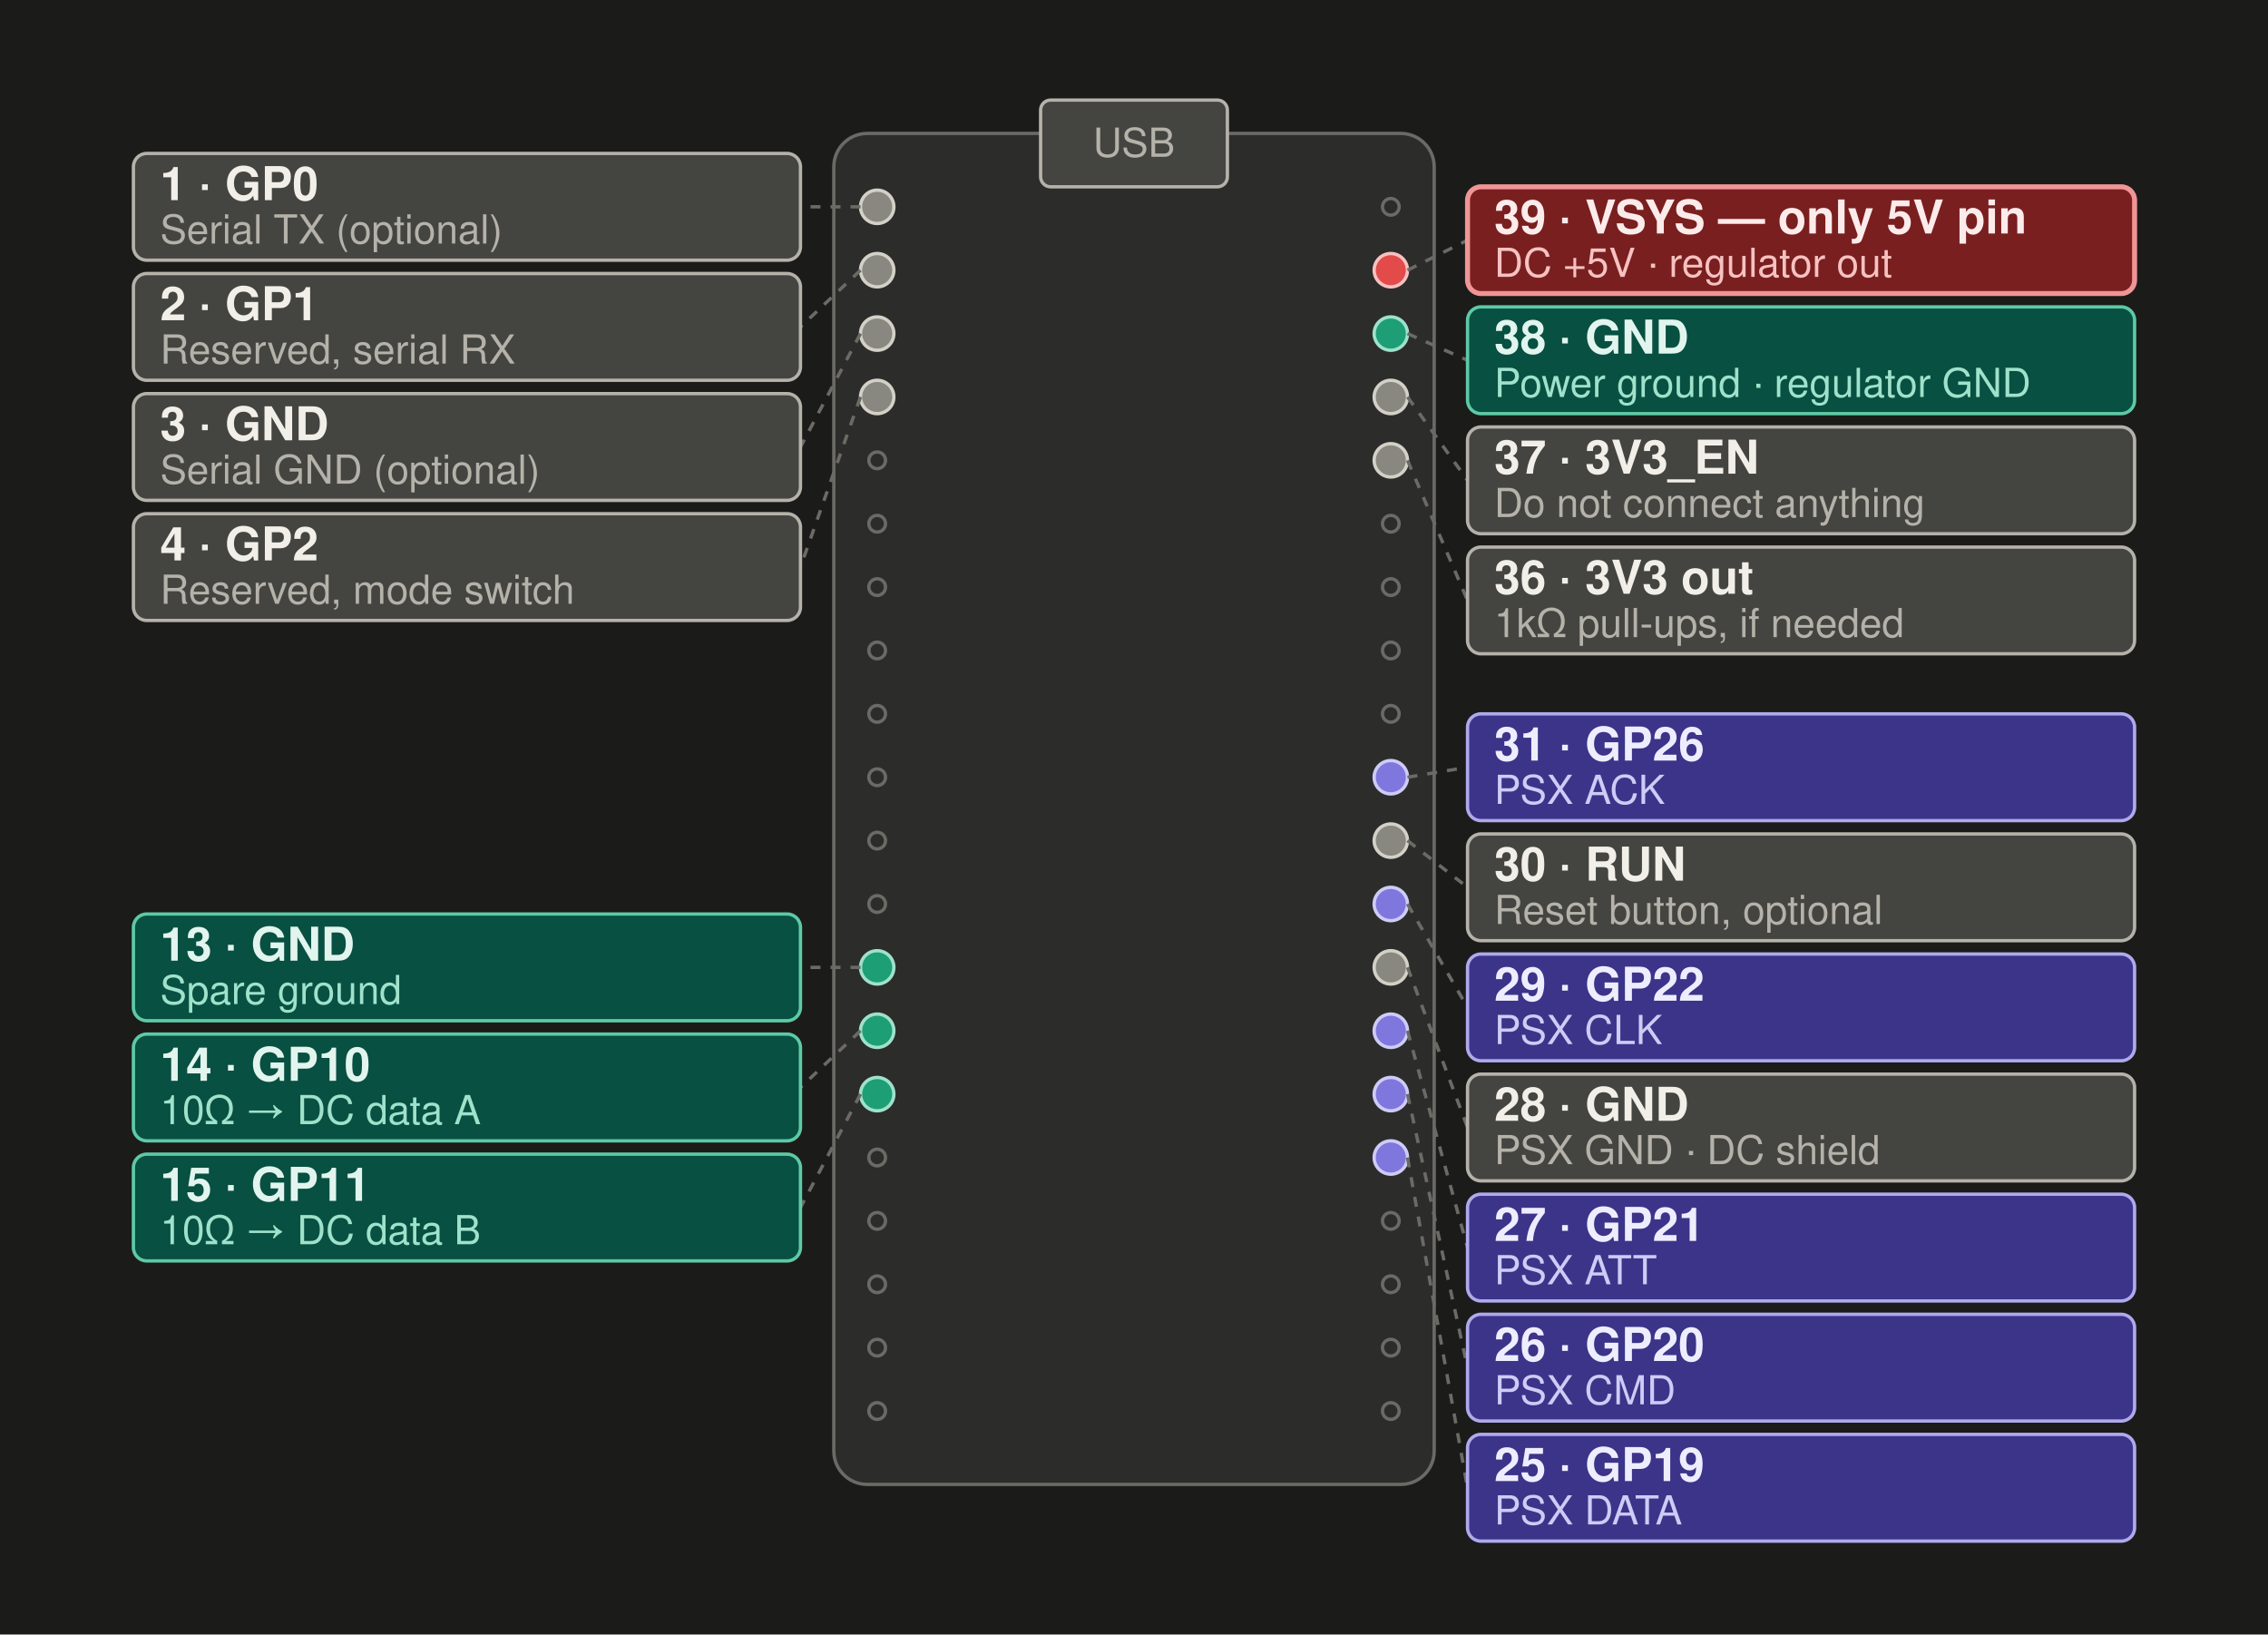
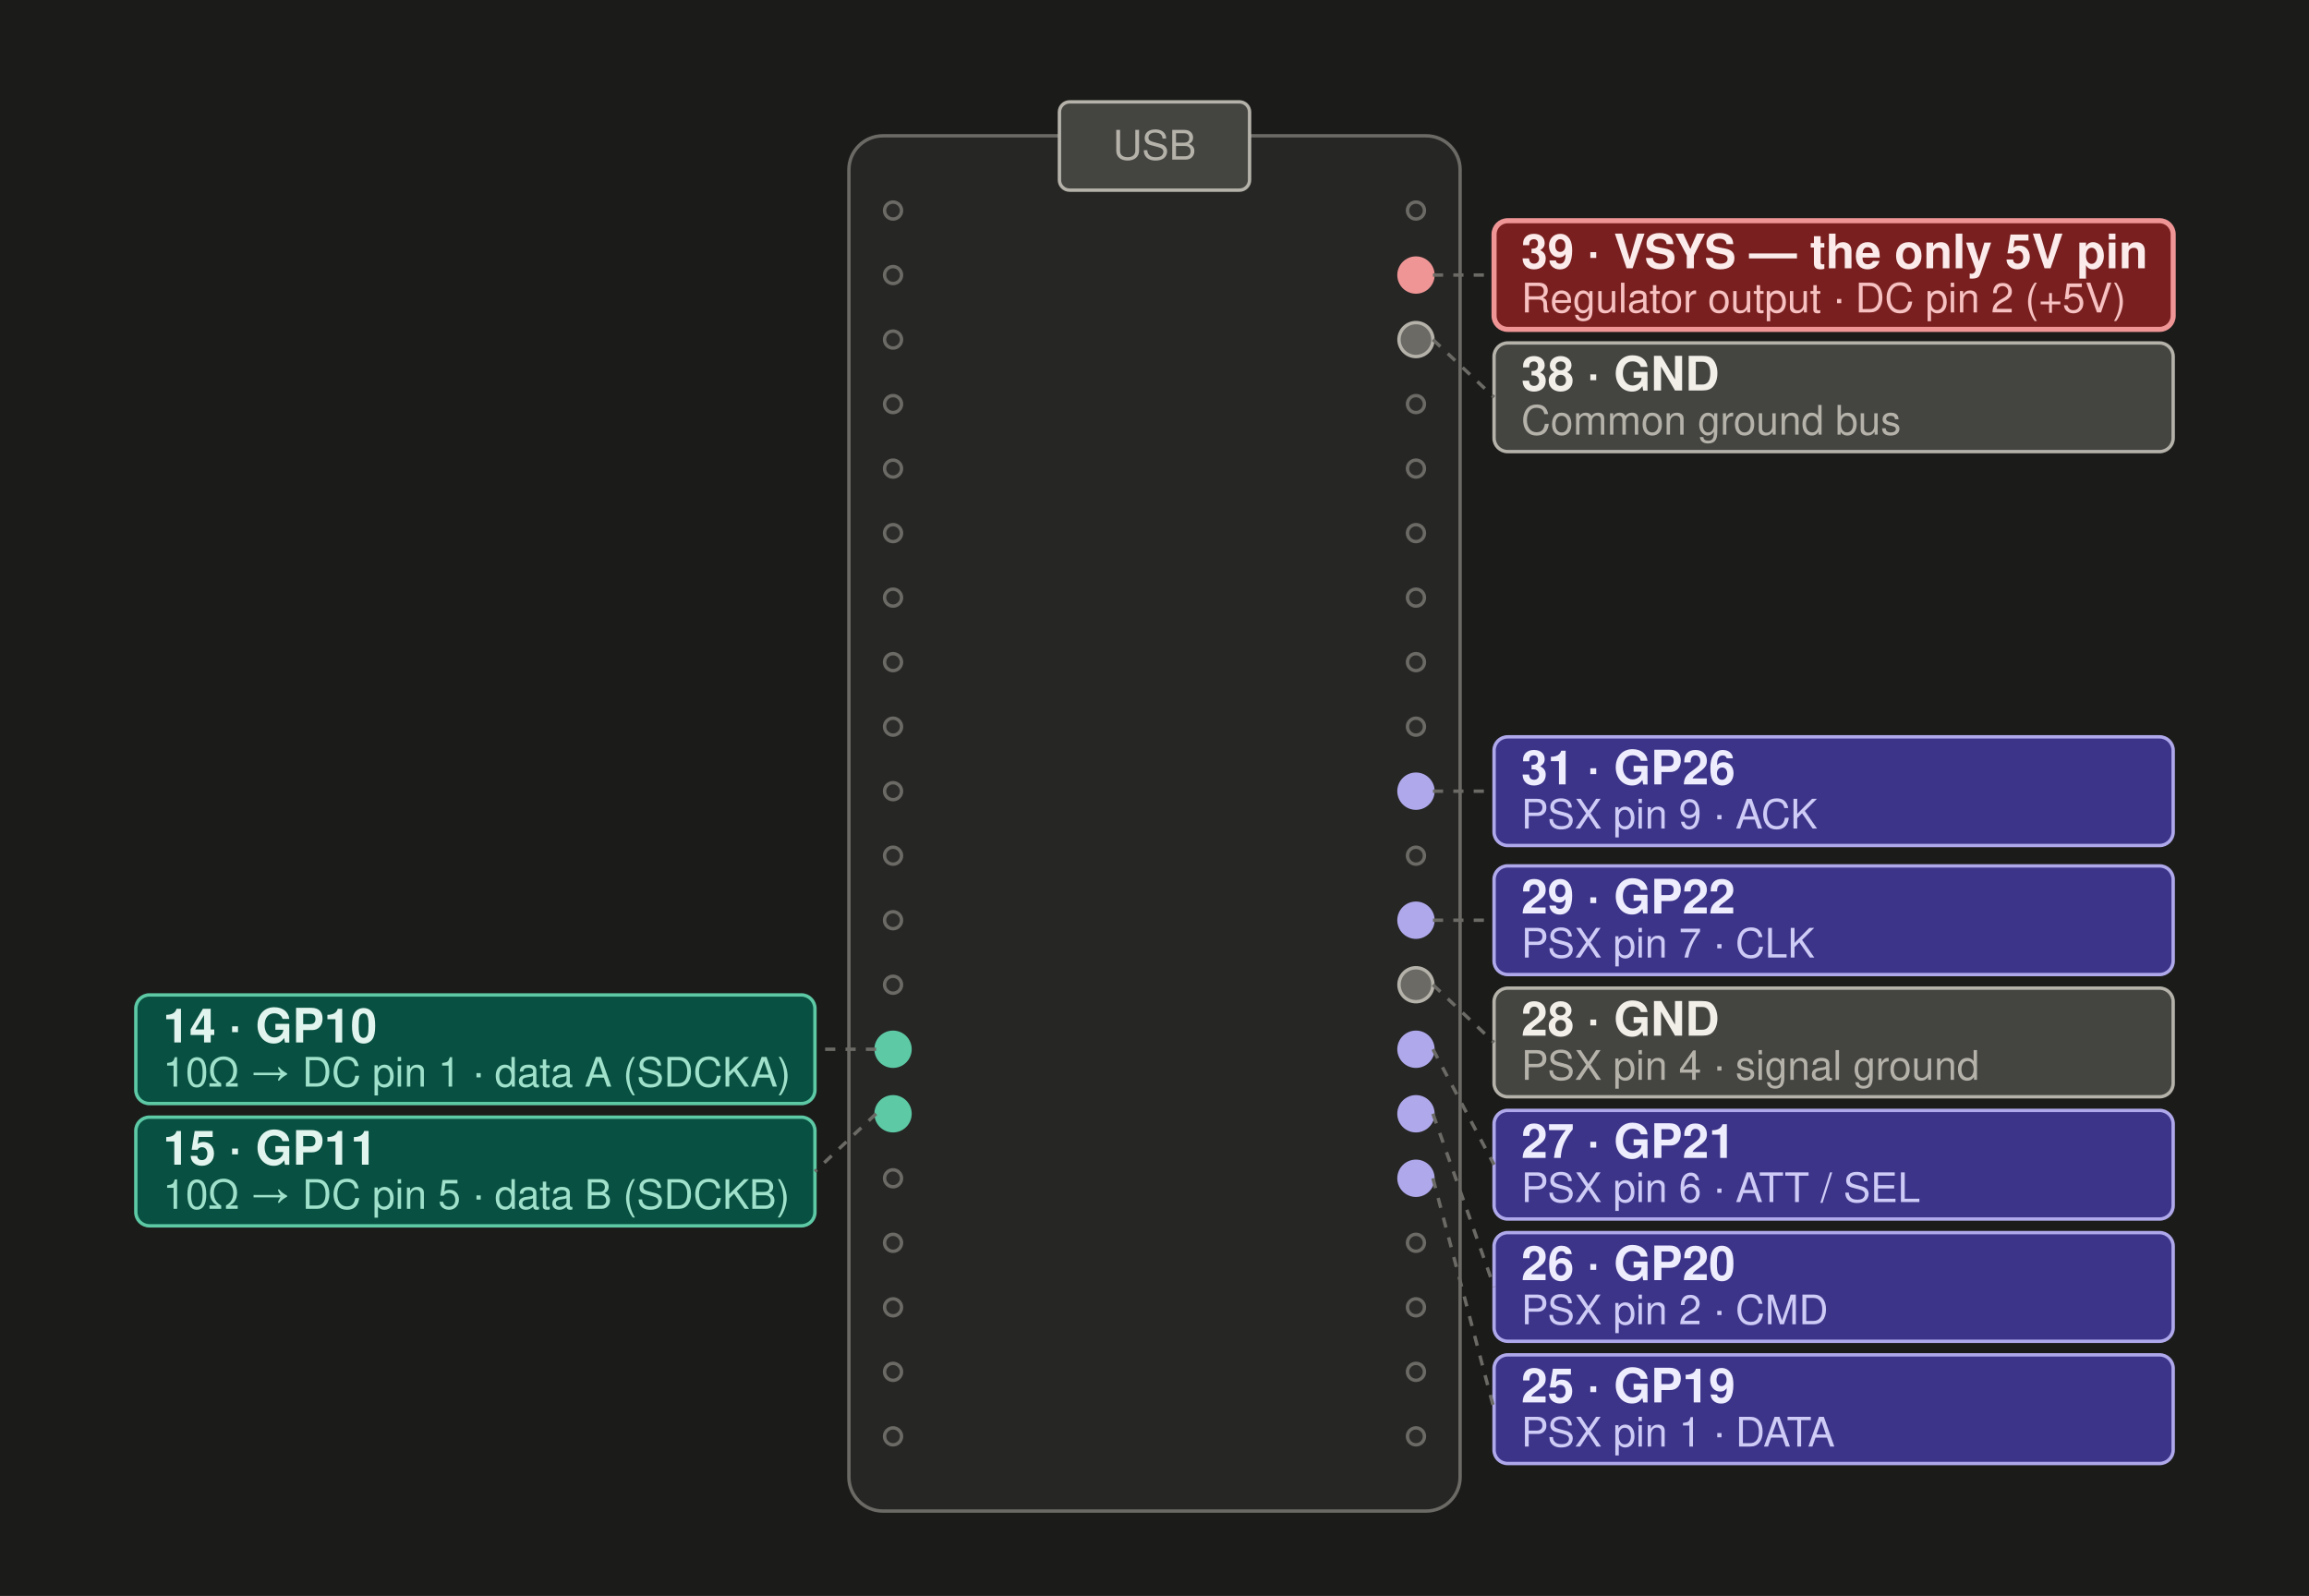
- <svg xmlns="http://www.w3.org/2000/svg" width="680" height="490" viewBox="0 0 680 490" role="img">
+ <svg xmlns="http://www.w3.org/2000/svg" width="680" height="470" viewBox="0 0 680 470" role="img">
  <style>
text { font-family: "Segoe UI", "Helvetica Neue", Helvetica, Arial, sans-serif; }
- .th { font-size: 14px; font-weight: 600; }
- .ts { font-size: 12px; font-weight: 400; }
+ .th { font-size: 14px; font-weight: 600; } .ts { font-size: 12px; font-weight: 400; }
.leader { stroke: #6b6a65; stroke-width: 1; stroke-dasharray: 3 3; fill: none; }
- .gray  rect { fill: #444441; stroke: #B4B2A9; stroke-width: 1; }
- .gray  .th  { fill: #F1EFE8; } .gray  .ts { fill: #B4B2A9; }
- .teal  rect { fill: #085041; stroke: #5DCAA5; stroke-width: 1; }
- .teal  .th  { fill: #E1F5EE; } .teal  .ts { fill: #9FE1CB; }
- .purple rect { fill: #3C3489; stroke: #AFA9EC; stroke-width: 1; }
- .purple .th { fill: #EEEDFE; } .purple .ts { fill: #CECBF6; }
- .red   rect { fill: #791F1F; stroke: #F09595; stroke-width: 1.5; }
- .red   .th  { fill: #FCEBEB; } .red   .ts { fill: #F7C1C1; }
- .pin-gray   { fill: #888780; stroke: #D3D1C7; stroke-width: 1; }
- .pin-teal   { fill: #1D9E75; stroke: #9FE1CB; stroke-width: 1; }
- .pin-purple { fill: #7F77DD; stroke: #CECBF6; stroke-width: 1; }
- .pin-red    { fill: #E24B4A; stroke: #F7C1C1; stroke-width: 1; }
- .pin-unused { fill: #2C2C2A; stroke: #6b6a65; stroke-width: 1; }
+ .hole { fill: #2C2C2A; stroke: #6b6a65; stroke-width: 1; }
+ .gray rect { fill: #444441; stroke: #B4B2A9; stroke-width: 1; } .gray .th { fill: #F1EFE8; } .gray .ts { fill: #B4B2A9; } .gray circle { fill: #6b6a65; stroke: #B4B2A9; stroke-width: 1; }
+ .teal rect { fill: #085041; stroke: #5DCAA5; stroke-width: 1; } .teal .th { fill: #E1F5EE; } .teal .ts { fill: #9FE1CB; } .teal circle { fill: #5DCAA5; stroke: #5DCAA5; stroke-width: 1; }
+ .purple rect { fill: #3C3489; stroke: #AFA9EC; stroke-width: 1; } .purple .th { fill: #EEEDFE; } .purple .ts { fill: #CECBF6; } .purple circle { fill: #AFA9EC; stroke: #AFA9EC; stroke-width: 1; }
+ .red rect { fill: #791F1F; stroke: #F09595; stroke-width: 1.5; } .red .th { fill: #FCEBEB; } .red .ts { fill: #F7C1C1; } .red circle { fill: #F09595; stroke: #F09595; stroke-width: 1; }
</style>
-   <rect x="0" y="0" width="680" height="490" fill="#1b1b1a" />
-   <rect x="250" y="40" width="180" height="405" rx="10" fill="#2C2C2A" stroke="#6b6a65" stroke-width="1" />
+   <rect x="0" y="0" width="680" height="470" fill="#1b1b1a" />
+   <rect x="250" y="40" width="180" height="405" rx="10" fill="#262625" stroke="#6b6a65" stroke-width="1" />
  <g class="gray">
    <rect x="312" y="30" width="56" height="26" rx="3" />
    <text class="ts" x="340" y="47" text-anchor="middle">USB</text>
  </g>
-   <g class="pin-unused">
-     <circle cx="263" cy="138" r="2.5" />
-     <circle cx="263" cy="157" r="2.5" />
-     <circle cx="263" cy="176" r="2.5" />
-     <circle cx="263" cy="195" r="2.5" />
-     <circle cx="263" cy="214" r="2.5" />
-     <circle cx="263" cy="233" r="2.5" />
-     <circle cx="263" cy="252" r="2.5" />
-     <circle cx="263" cy="271" r="2.5" />
-     <circle cx="263" cy="347" r="2.5" />
-     <circle cx="263" cy="366" r="2.5" />
-     <circle cx="263" cy="385" r="2.5" />
-     <circle cx="263" cy="404" r="2.5" />
-     <circle cx="263" cy="423" r="2.5" />
-     <circle cx="417" cy="62" r="2.5" />
-     <circle cx="417" cy="157" r="2.5" />
-     <circle cx="417" cy="176" r="2.5" />
-     <circle cx="417" cy="195" r="2.5" />
-     <circle cx="417" cy="214" r="2.5" />
-     <circle cx="417" cy="366" r="2.5" />
-     <circle cx="417" cy="385" r="2.5" />
-     <circle cx="417" cy="404" r="2.5" />
-     <circle cx="417" cy="423" r="2.5" />
+   <circle class="hole" cx="263" cy="62" r="2.5" />
+   <circle class="hole" cx="263" cy="81" r="2.5" />
+   <circle class="hole" cx="263" cy="100" r="2.5" />
+   <circle class="hole" cx="263" cy="119" r="2.5" />
+   <circle class="hole" cx="263" cy="138" r="2.5" />
+   <circle class="hole" cx="263" cy="157" r="2.5" />
+   <circle class="hole" cx="263" cy="176" r="2.5" />
+   <circle class="hole" cx="263" cy="195" r="2.5" />
+   <circle class="hole" cx="263" cy="214" r="2.5" />
+   <circle class="hole" cx="263" cy="233" r="2.5" />
+   <circle class="hole" cx="263" cy="252" r="2.5" />
+   <circle class="hole" cx="263" cy="271" r="2.5" />
+   <circle class="hole" cx="263" cy="290" r="2.5" />
+   <circle class="hole" cx="263" cy="347" r="2.5" />
+   <circle class="hole" cx="263" cy="366" r="2.5" />
+   <circle class="hole" cx="263" cy="385" r="2.5" />
+   <circle class="hole" cx="263" cy="404" r="2.5" />
+   <circle class="hole" cx="263" cy="423" r="2.5" />
+   <circle class="hole" cx="417" cy="423" r="2.5" />
+   <circle class="hole" cx="417" cy="404" r="2.5" />
+   <circle class="hole" cx="417" cy="385" r="2.5" />
+   <circle class="hole" cx="417" cy="366" r="2.5" />
+   <circle class="hole" cx="417" cy="252" r="2.5" />
+   <circle class="hole" cx="417" cy="214" r="2.5" />
+   <circle class="hole" cx="417" cy="195" r="2.5" />
+   <circle class="hole" cx="417" cy="176" r="2.5" />
+   <circle class="hole" cx="417" cy="157" r="2.5" />
+   <circle class="hole" cx="417" cy="138" r="2.5" />
+   <circle class="hole" cx="417" cy="119" r="2.5" />
+   <circle class="hole" cx="417" cy="62" r="2.5" />
+   <g class="teal">
+     <circle cx="263" cy="309" r="5" />
+     <rect x="40" y="293" width="200" height="32" rx="4" />
+     <text class="th" x="48" y="307">14 · GP10</text>
+     <text class="ts" x="48" y="320">10Ω → DC pin 1 · data A (SDCKA)</text>
  </g>
-   <g class="pin-gray">
-     <circle cx="263" cy="62" r="5" />
-     <circle cx="263" cy="81" r="5" />
-     <circle cx="263" cy="100" r="5" />
-     <circle cx="263" cy="119" r="5" />
-     <circle cx="417" cy="119" r="5" />
-     <circle cx="417" cy="138" r="5" />
-     <circle cx="417" cy="252" r="5" />
+   <line class="leader" x1="258" y1="309" x2="240" y2="309" />
+   <g class="teal">
+     <circle cx="263" cy="328" r="5" />
+     <rect x="40" y="329" width="200" height="32" rx="4" />
+     <text class="th" x="48" y="343">15 · GP11</text>
+     <text class="ts" x="48" y="356">10Ω → DC pin 5 · data B (SDCKB)</text>
+   </g>
+   <line class="leader" x1="258" y1="328" x2="240" y2="345" />
+   <g class="red">
+     <circle cx="417" cy="81" r="5" />
+     <rect x="440" y="65" width="200" height="32" rx="4" />
+     <text class="th" x="448" y="79">39 · VSYS — the only 5V pin</text>
+     <text class="ts" x="448" y="92">Regulator output · DC pin 2 (+5V)</text>
+   </g>
+   <line class="leader" x1="422" y1="81" x2="440" y2="81" />
+   <g class="gray">
+     <circle cx="417" cy="100" r="5" />
+     <rect x="440" y="101" width="200" height="32" rx="4" />
+     <text class="th" x="448" y="115">38 · GND</text>
+     <text class="ts" x="448" y="128">Common ground bus</text>
+   </g>
+   <line class="leader" x1="422" y1="100" x2="440" y2="117" />
+   <g class="purple">
+     <circle cx="417" cy="233" r="5" />
+     <rect x="440" y="217" width="200" height="32" rx="4" />
+     <text class="th" x="448" y="231">31 · GP26</text>
+     <text class="ts" x="448" y="244">PSX pin 9 · ACK</text>
+   </g>
+   <line class="leader" x1="422" y1="233" x2="440" y2="233" />
+   <g class="purple">
+     <circle cx="417" cy="271" r="5" />
+     <rect x="440" y="255" width="200" height="32" rx="4" />
+     <text class="th" x="448" y="269">29 · GP22</text>
+     <text class="ts" x="448" y="282">PSX pin 7 · CLK</text>
+   </g>
+   <line class="leader" x1="422" y1="271" x2="440" y2="271" />
+   <g class="gray">
    <circle cx="417" cy="290" r="5" />
+     <rect x="440" y="291" width="200" height="32" rx="4" />
+     <text class="th" x="448" y="305">28 · GND</text>
+     <text class="ts" x="448" y="318">PSX pin 4 · signal ground</text>
  </g>
-   <g class="pin-teal">
-     <circle cx="263" cy="290" r="5" />
-     <circle cx="263" cy="309" r="5" />
-     <circle cx="263" cy="328" r="5" />
-     <circle cx="417" cy="100" r="5" />
+   <line class="leader" x1="422" y1="290" x2="440" y2="307" />
+   <g class="purple">
+     <circle cx="417" cy="309" r="5" />
+     <rect x="440" y="327" width="200" height="32" rx="4" />
+     <text class="th" x="448" y="341">27 · GP21</text>
+     <text class="ts" x="448" y="354">PSX pin 6 · ATT / SEL</text>
  </g>
-   <g class="pin-red">
-     <circle cx="417" cy="81" r="5" />
+   <line class="leader" x1="422" y1="309" x2="440" y2="343" />
+   <g class="purple">
+     <circle cx="417" cy="328" r="5" />
+     <rect x="440" y="363" width="200" height="32" rx="4" />
+     <text class="th" x="448" y="377">26 · GP20</text>
+     <text class="ts" x="448" y="390">PSX pin 2 · CMD</text>
  </g>
-   <g class="pin-purple">
-     <circle cx="417" cy="233" r="5" />
-     <circle cx="417" cy="271" r="5" />
-     <circle cx="417" cy="309" r="5" />
-     <circle cx="417" cy="328" r="5" />
+   <line class="leader" x1="422" y1="328" x2="440" y2="379" />
+   <g class="purple">
    <circle cx="417" cy="347" r="5" />
+     <rect x="440" y="399" width="200" height="32" rx="4" />
+     <text class="th" x="448" y="413">25 · GP19</text>
+     <text class="ts" x="448" y="426">PSX pin 1 · DATA</text>
  </g>
-   <g class="leader">
-     <line x1="258" y1="62" x2="240" y2="62" />
-     <line x1="258" y1="81" x2="240" y2="98" />
-     <line x1="258" y1="100" x2="240" y2="134" />
-     <line x1="258" y1="119" x2="240" y2="170" />
-     <line x1="258" y1="290" x2="240" y2="290" />
-     <line x1="258" y1="309" x2="240" y2="326" />
-     <line x1="258" y1="328" x2="240" y2="362" />
-     <line x1="422" y1="81" x2="440" y2="72" />
-     <line x1="422" y1="100" x2="440" y2="108" />
-     <line x1="422" y1="119" x2="440" y2="144" />
-     <line x1="422" y1="138" x2="440" y2="180" />
-     <line x1="422" y1="233" x2="440" y2="230" />
-     <line x1="422" y1="252" x2="440" y2="266" />
-     <line x1="422" y1="271" x2="440" y2="302" />
-     <line x1="422" y1="290" x2="440" y2="338" />
-     <line x1="422" y1="309" x2="440" y2="374" />
-     <line x1="422" y1="328" x2="440" y2="410" />
-     <line x1="422" y1="347" x2="440" y2="446" />
-   </g>
-   <g class="gray">
-     <rect x="40" y="46" width="200" height="32" rx="4" />
-     <text class="th" x="48" y="60">1 · GP0</text>
-     <text class="ts" x="48" y="73">Serial TX (optional)</text>
-   </g>
-   <g class="gray">
-     <rect x="40" y="82" width="200" height="32" rx="4" />
-     <text class="th" x="48" y="96">2 · GP1</text>
-     <text class="ts" x="48" y="109">Reserved, serial RX</text>
-   </g>
-   <g class="gray">
-     <rect x="40" y="118" width="200" height="32" rx="4" />
-     <text class="th" x="48" y="132">3 · GND</text>
-     <text class="ts" x="48" y="145">Serial GND (optional)</text>
-   </g>
-   <g class="gray">
-     <rect x="40" y="154" width="200" height="32" rx="4" />
-     <text class="th" x="48" y="168">4 · GP2</text>
-     <text class="ts" x="48" y="181">Reserved, mode switch</text>
-   </g>
-   <g class="teal">
-     <rect x="40" y="274" width="200" height="32" rx="4" />
-     <text class="th" x="48" y="288">13 · GND</text>
-     <text class="ts" x="48" y="301">Spare ground</text>
-   </g>
-   <g class="teal">
-     <rect x="40" y="310" width="200" height="32" rx="4" />
-     <text class="th" x="48" y="324">14 · GP10</text>
-     <text class="ts" x="48" y="337">10Ω → DC data A</text>
-   </g>
-   <g class="teal">
-     <rect x="40" y="346" width="200" height="32" rx="4" />
-     <text class="th" x="48" y="360">15 · GP11</text>
-     <text class="ts" x="48" y="373">10Ω → DC data B</text>
-   </g>
-   <g class="red">
-     <rect x="440" y="56" width="200" height="32" rx="4" />
-     <text class="th" x="448" y="70">39 · VSYS — only 5V pin</text>
-     <text class="ts" x="448" y="83">DC +5V · regulator out</text>
-   </g>
-   <g class="teal">
-     <rect x="440" y="92" width="200" height="32" rx="4" />
-     <text class="th" x="448" y="106">38 · GND</text>
-     <text class="ts" x="448" y="119">Power ground · regulator GND</text>
-   </g>
-   <g class="gray">
-     <rect x="440" y="128" width="200" height="32" rx="4" />
-     <text class="th" x="448" y="142">37 · 3V3_EN</text>
-     <text class="ts" x="448" y="155">Do not connect anything</text>
-   </g>
-   <g class="gray">
-     <rect x="440" y="164" width="200" height="32" rx="4" />
-     <text class="th" x="448" y="178">36 · 3V3 out</text>
-     <text class="ts" x="448" y="191">1kΩ pull-ups, if needed</text>
-   </g>
-   <g class="purple">
-     <rect x="440" y="214" width="200" height="32" rx="4" />
-     <text class="th" x="448" y="228">31 · GP26</text>
-     <text class="ts" x="448" y="241">PSX ACK</text>
-   </g>
-   <g class="gray">
-     <rect x="440" y="250" width="200" height="32" rx="4" />
-     <text class="th" x="448" y="264">30 · RUN</text>
-     <text class="ts" x="448" y="277">Reset button, optional</text>
-   </g>
-   <g class="purple">
-     <rect x="440" y="286" width="200" height="32" rx="4" />
-     <text class="th" x="448" y="300">29 · GP22</text>
-     <text class="ts" x="448" y="313">PSX CLK</text>
-   </g>
-   <g class="gray">
-     <rect x="440" y="322" width="200" height="32" rx="4" />
-     <text class="th" x="448" y="336">28 · GND</text>
-     <text class="ts" x="448" y="349">PSX GND · DC shield</text>
-   </g>
-   <g class="purple">
-     <rect x="440" y="358" width="200" height="32" rx="4" />
-     <text class="th" x="448" y="372">27 · GP21</text>
-     <text class="ts" x="448" y="385">PSX ATT</text>
-   </g>
-   <g class="purple">
-     <rect x="440" y="394" width="200" height="32" rx="4" />
-     <text class="th" x="448" y="408">26 · GP20</text>
-     <text class="ts" x="448" y="421">PSX CMD</text>
-   </g>
-   <g class="purple">
-     <rect x="440" y="430" width="200" height="32" rx="4" />
-     <text class="th" x="448" y="444">25 · GP19</text>
-     <text class="ts" x="448" y="457">PSX DATA</text>
-   </g>
+   <line class="leader" x1="422" y1="347" x2="440" y2="415" />
</svg>
